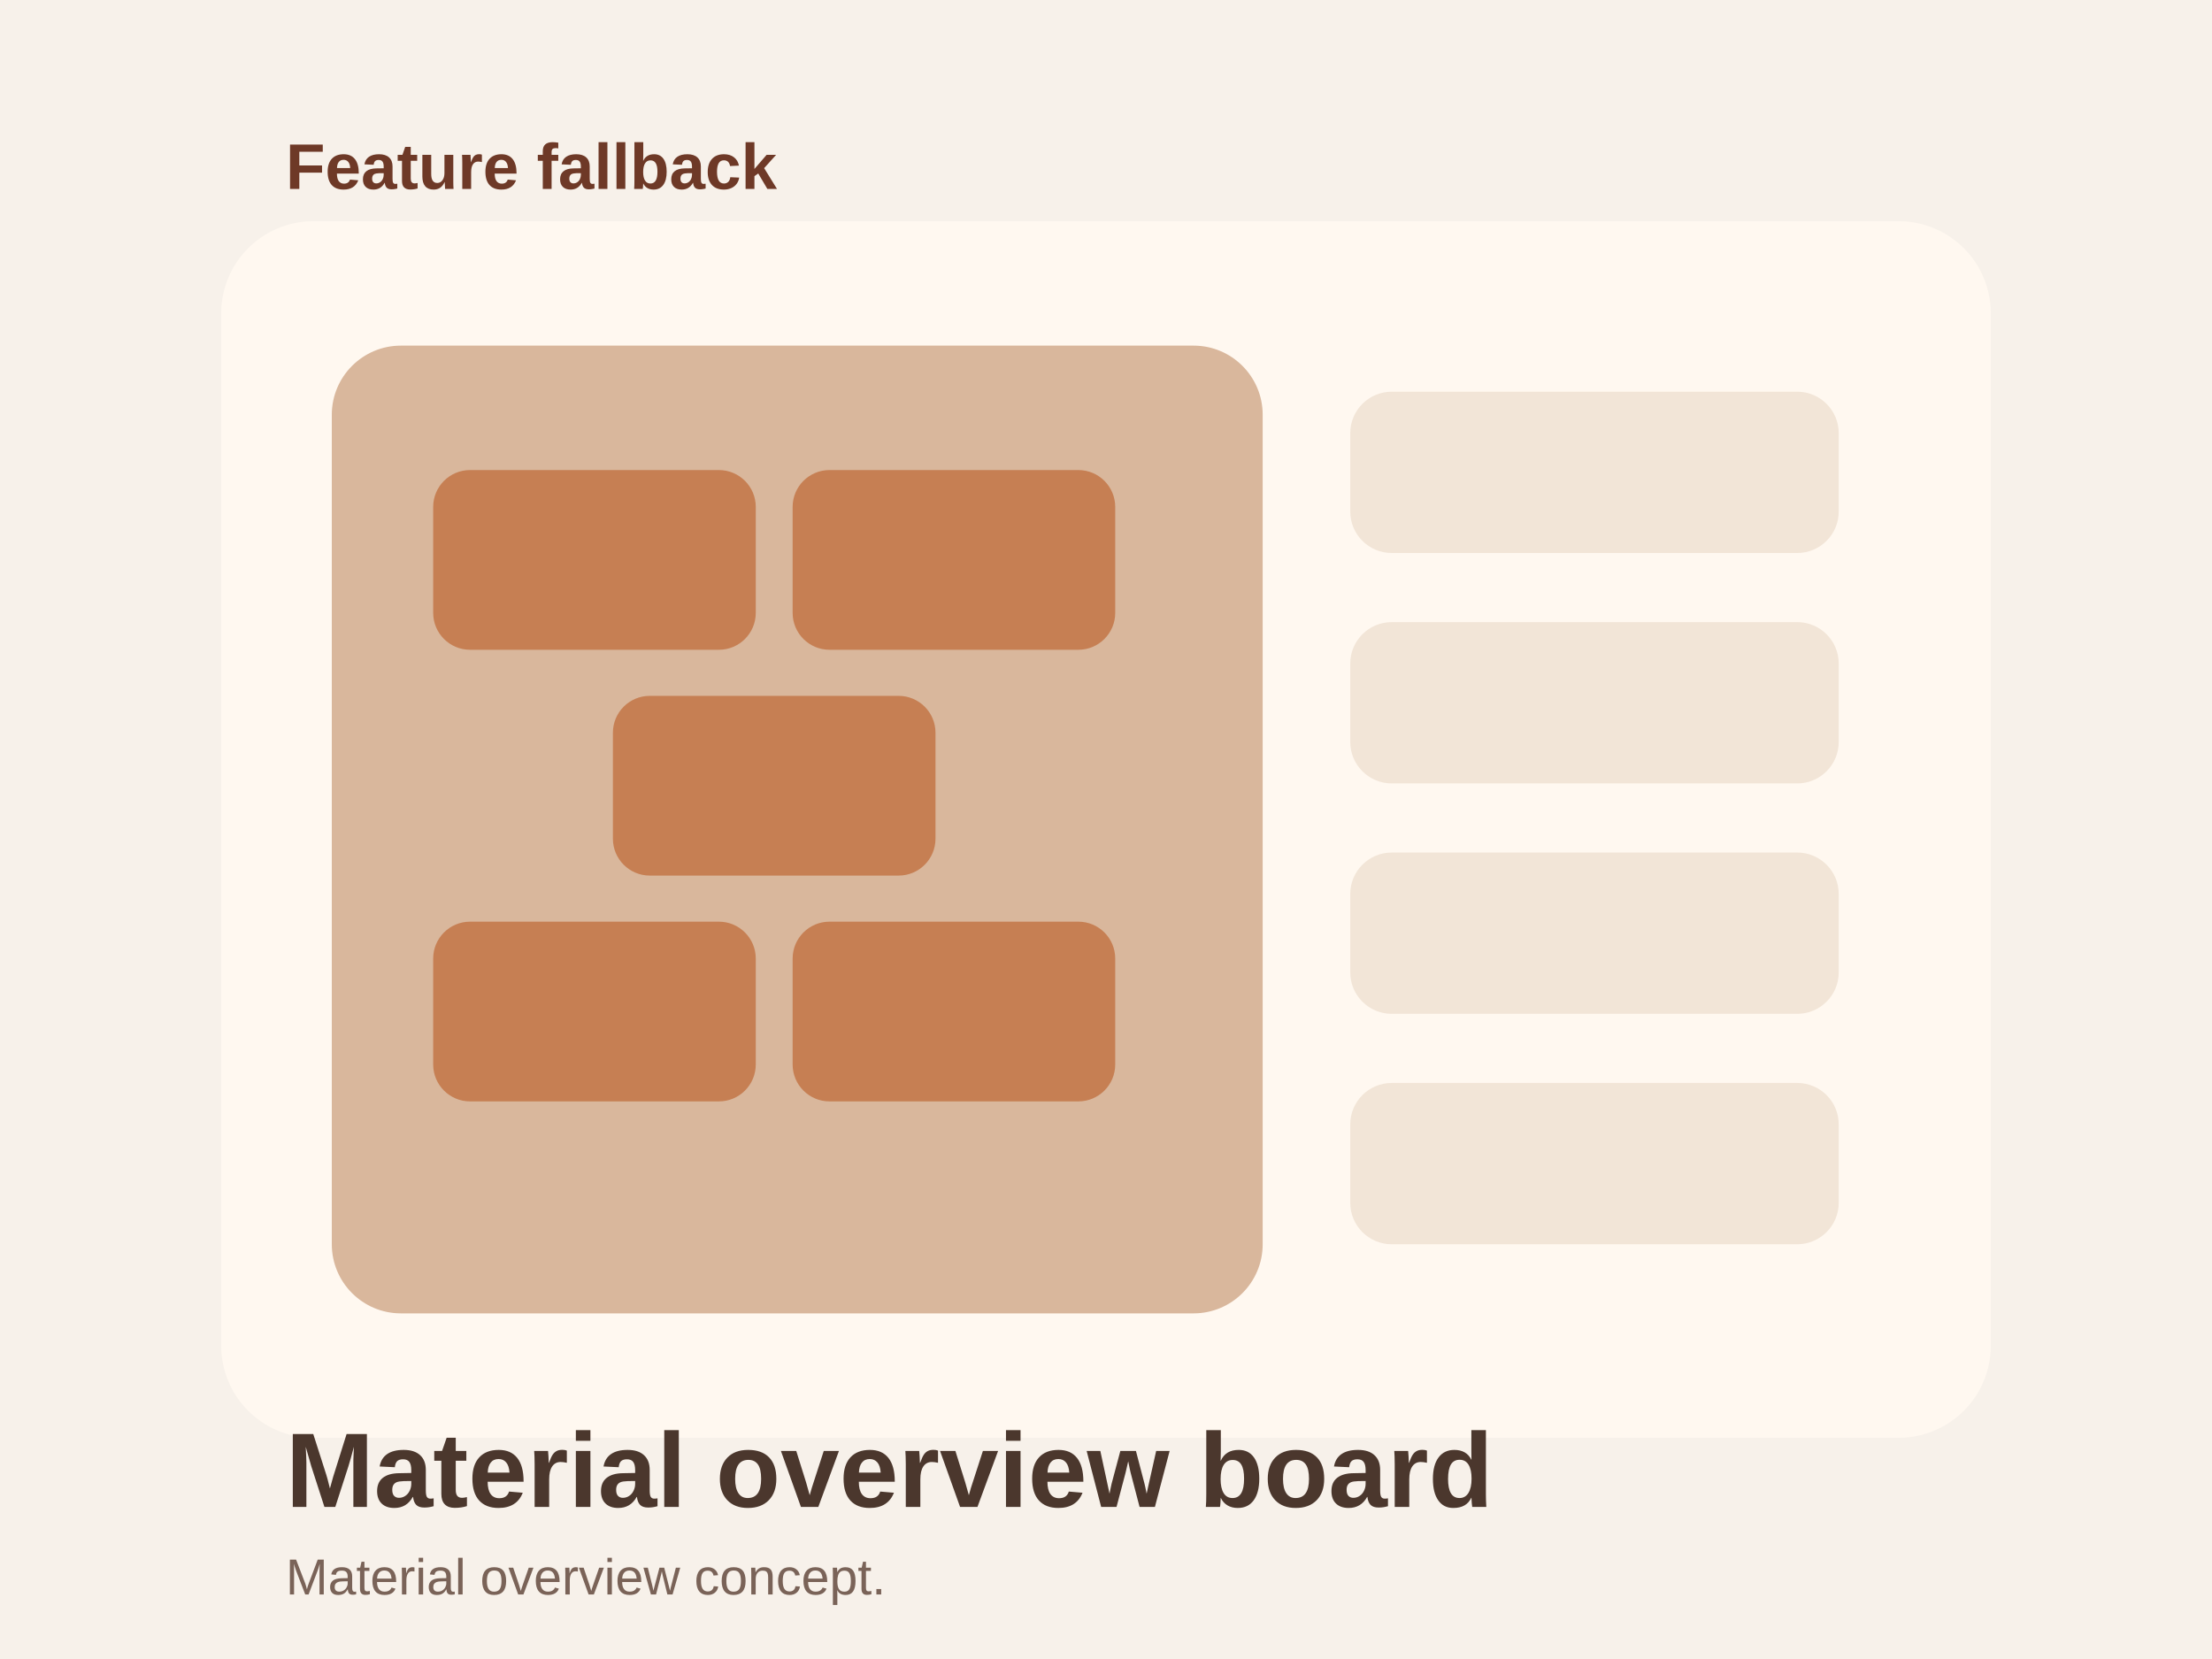
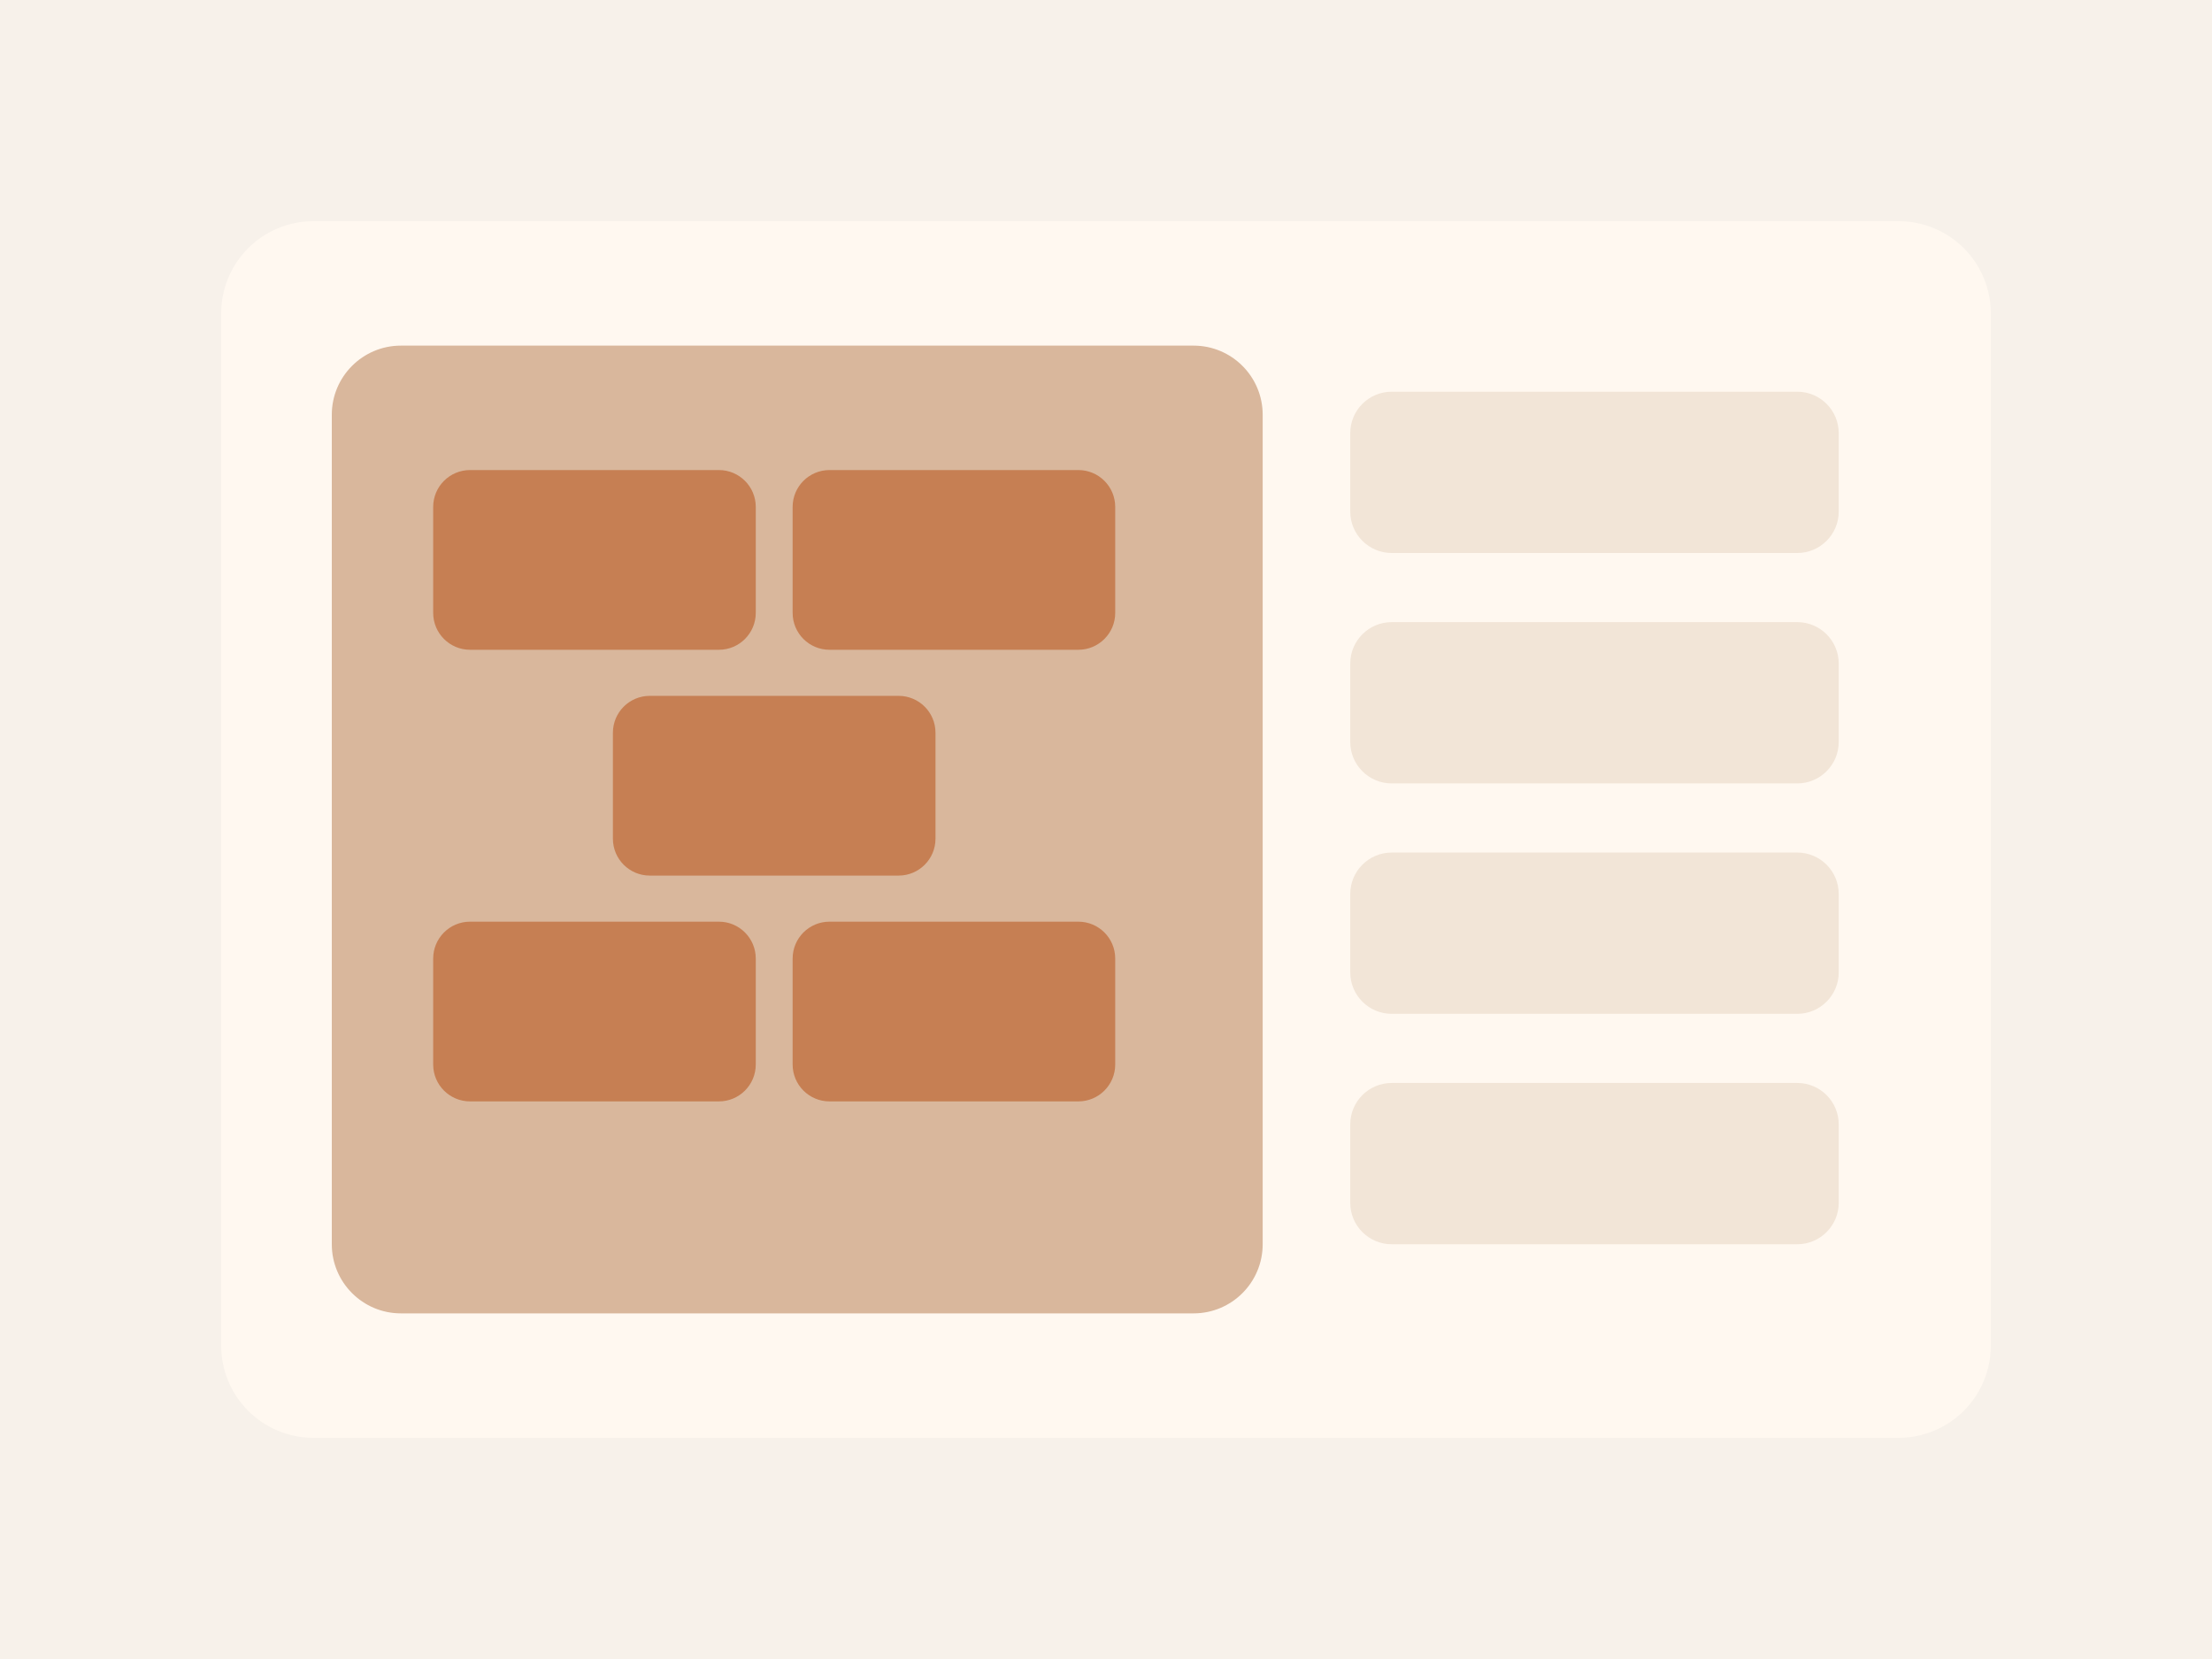
<svg xmlns="http://www.w3.org/2000/svg" viewBox="0 0 960 720" fill="none">
  <rect width="960" height="720" fill="#F7F1EA" />
  <rect x="96" y="96" width="768" height="528" rx="40" fill="#FFF8F0" />
  <rect x="144" y="150" width="404" height="420" rx="30" fill="#D9B79C" />
  <rect x="586" y="170" width="212" height="70" rx="18" fill="#F2E5D7" />
  <rect x="586" y="270" width="212" height="70" rx="18" fill="#F2E5D7" />
  <rect x="586" y="370" width="212" height="70" rx="18" fill="#F2E5D7" />
  <rect x="586" y="470" width="212" height="70" rx="18" fill="#F2E5D7" />
  <g fill="#C67F53">
    <rect x="188" y="204" width="140" height="78" rx="16" />
    <rect x="344" y="204" width="140" height="78" rx="16" />
    <rect x="266" y="302" width="140" height="78" rx="16" />
    <rect x="188" y="400" width="140" height="78" rx="16" />
    <rect x="344" y="400" width="140" height="78" rx="16" />
  </g>
-   <text x="124" y="82" fill="#6E3927" font-family="Arial, sans-serif" font-size="28" font-weight="700">Feature fallback</text>
-   <text x="124" y="654" fill="#4B372D" font-family="Arial, sans-serif" font-size="46" font-weight="700">Material overview board</text>
-   <text x="124" y="692" fill="#7A6358" font-family="Arial, sans-serif" font-size="22">Material overview concept.</text>
</svg>
